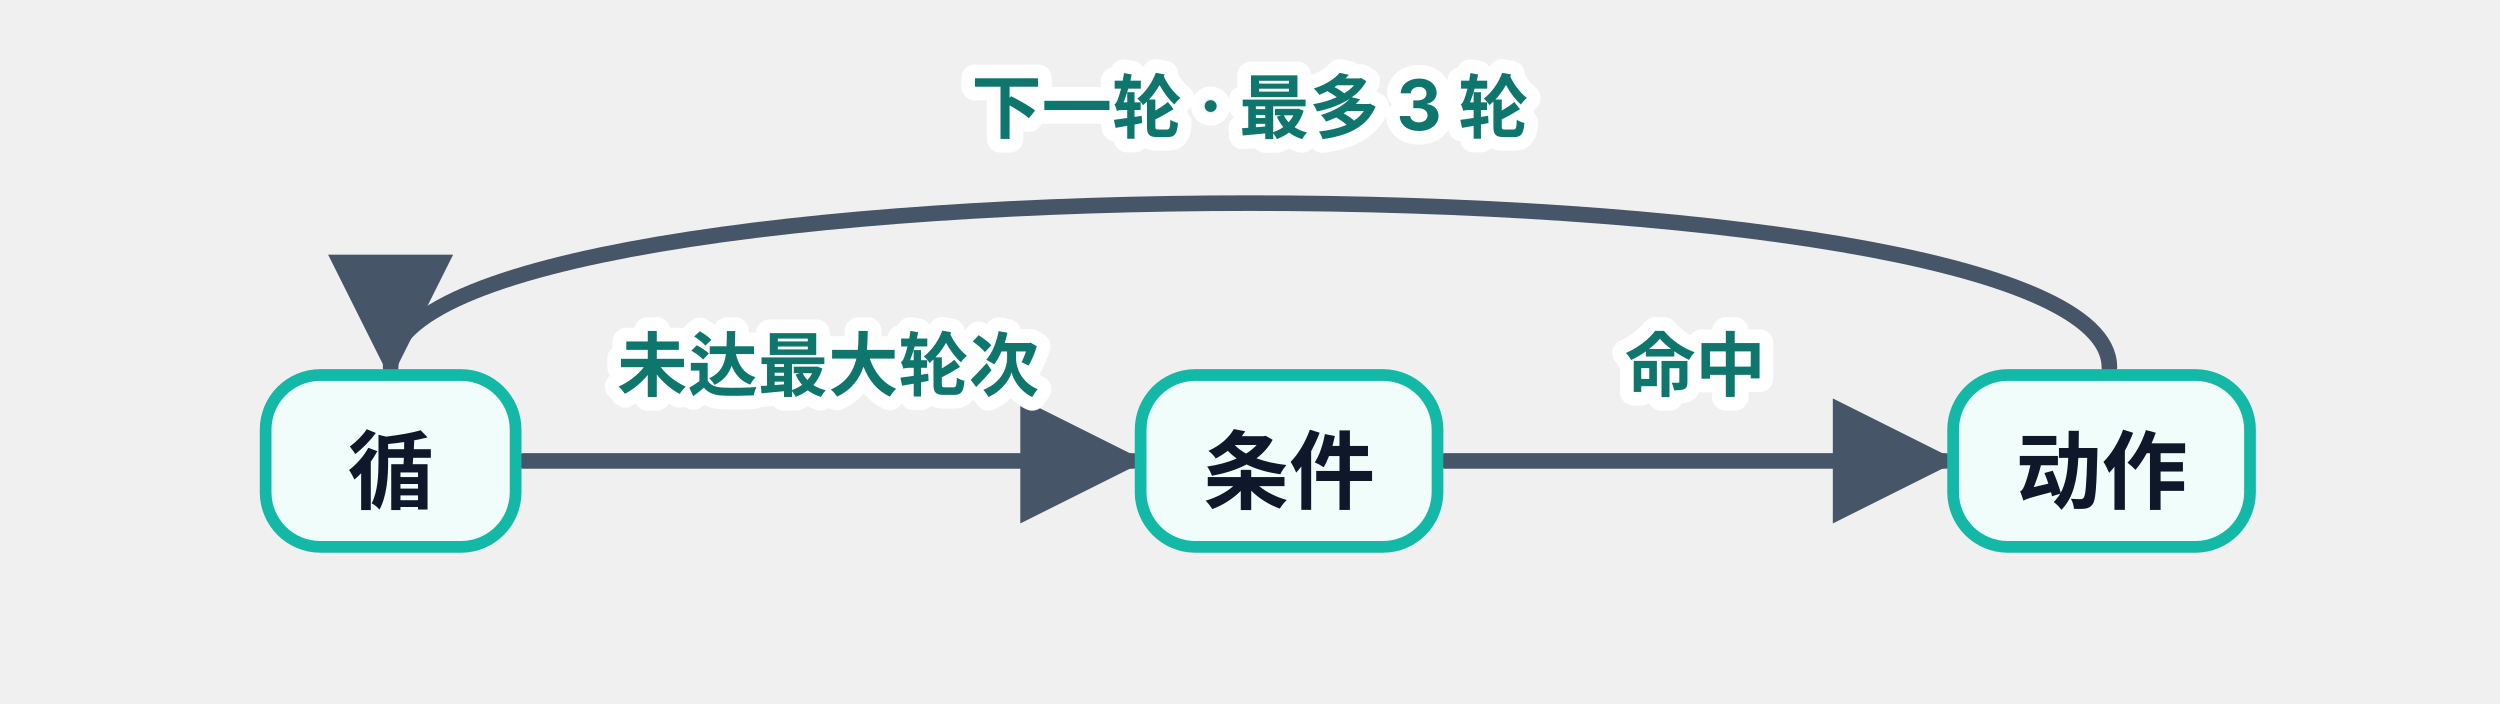
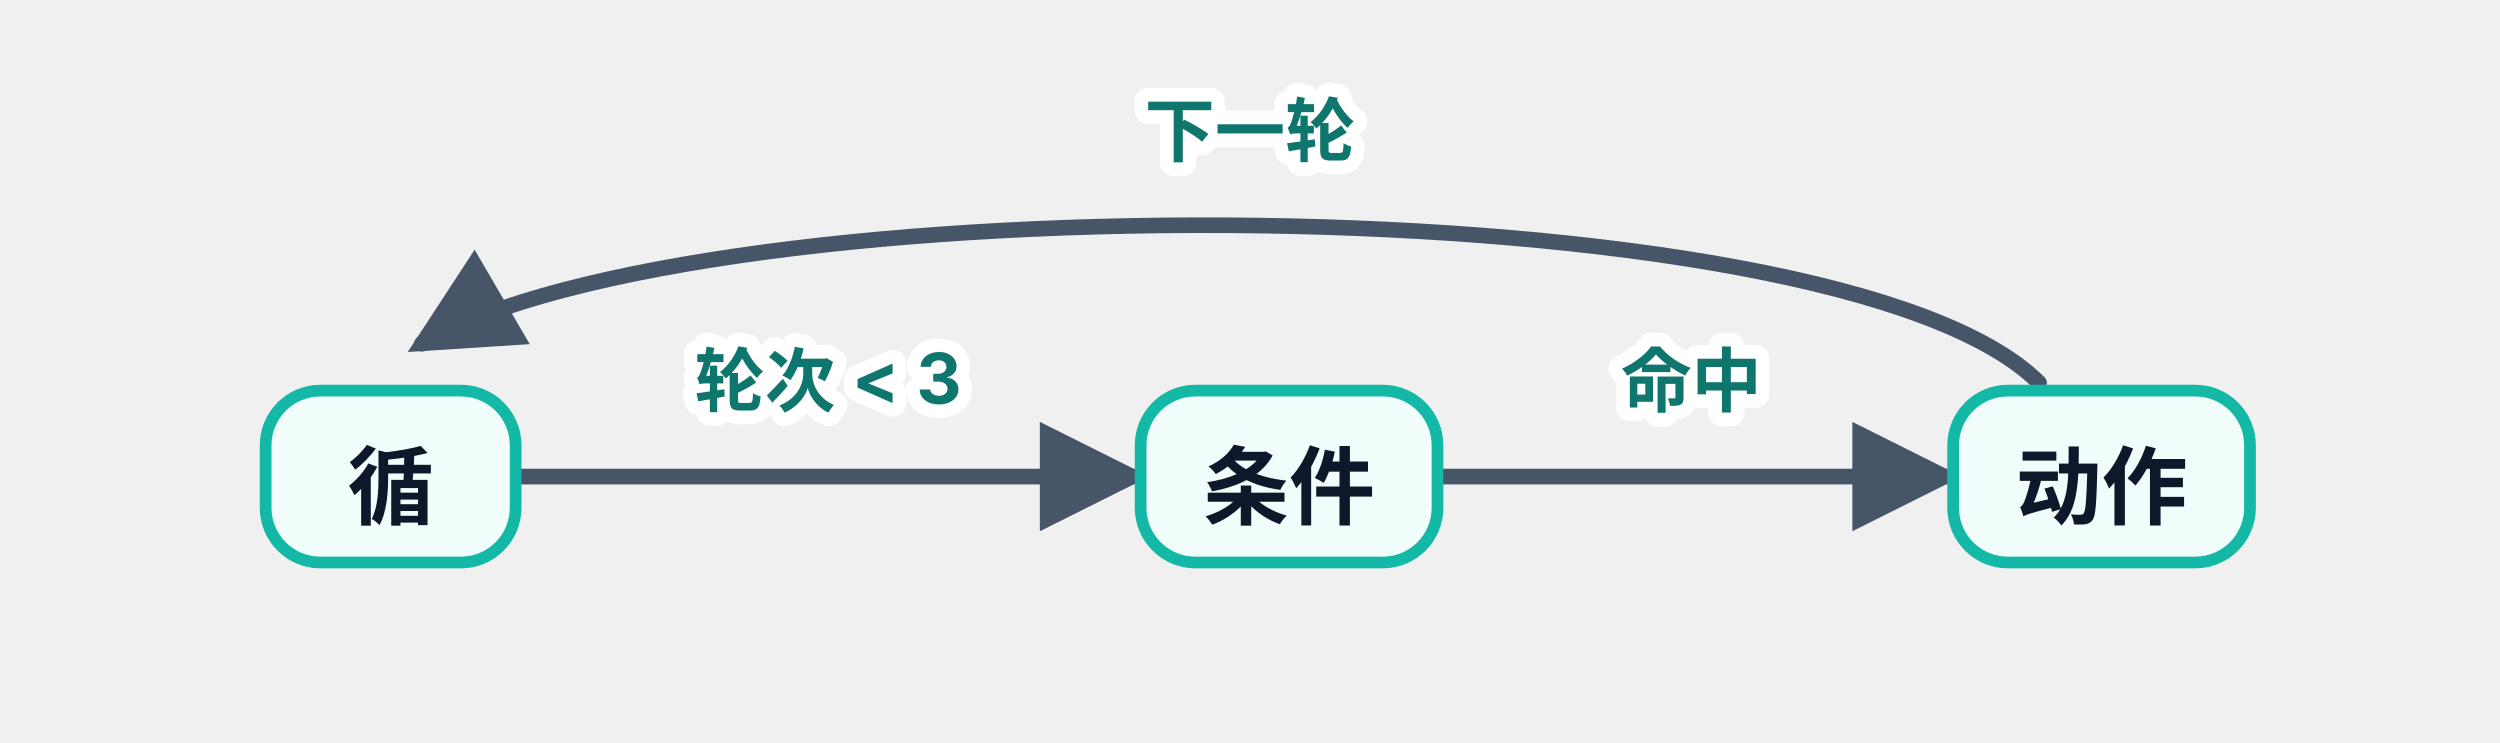
- <svg xmlns="http://www.w3.org/2000/svg" viewBox="0 0 640 180" role="img" aria-labelledby="title desc">
+ <svg xmlns="http://www.w3.org/2000/svg" viewBox="0 0 640 190" role="img" aria-labelledby="title desc">
  <defs>
-     <marker id="arrow" viewBox="0 0 10 10" refX="9" refY="5" markerWidth="8" markerHeight="8" orient="auto-start-reverse">
+     <marker id="arrow" viewBox="0 0 10 10" refX="8.5" refY="5" markerWidth="7" markerHeight="7" orient="auto-start-reverse">
      <path d="M 0 0 L 10 5 L 0 10 Z" fill="#475569" />
    </marker>
    <style>
            .edge { fill: none; stroke: #475569; stroke-width: 4; stroke-linecap: round; marker-end: url(#arrow); }
            .node { fill: #f0fdfa; stroke: #14b8a6; stroke-width: 3; }
            .label { fill: #0f172a; font: 600 22px -apple-system, BlinkMacSystemFont, "Segoe UI", sans-serif; text-anchor: middle; dominant-baseline: central; }
            .branch { fill: #0f766e; font: 700 18px -apple-system, BlinkMacSystemFont, "Segoe UI", sans-serif; paint-order: stroke; stroke: white; stroke-width: 7px; stroke-linejoin: round; text-anchor: middle; }
        </style>
  </defs>
-   <path class="edge" d="M 540 94 C 540 38, 100 38, 100 94" />
-   <path class="edge" d="M 134 118 L 290 118" />
-   <path class="edge" d="M 370 118 L 498 118" />
-   <text class="branch" x="212" y="100">未达最大轮次</text>
-   <text class="branch" x="434" y="100">命中</text>
-   <text class="branch" x="320" y="34">下一轮 · 最多 3 轮</text>
-   <rect class="node" x="68" y="96" width="64" height="44" rx="14" />
-   <rect class="node" x="292" y="96" width="76" height="44" rx="14" />
-   <rect class="node" x="500" y="96" width="76" height="44" rx="14" />
-   <text class="label" x="100" y="119">循</text>
-   <text class="label" x="330" y="119">条件</text>
-   <text class="label" x="538" y="119">动作</text>
+   <path class="edge" d="M 522 98 C 470 46, 180 46, 108 88" />
+   <path class="edge" d="M 132 122 L 290 122" />
+   <path class="edge" d="M 368 122 L 498 122" />
+   <text class="branch" x="212" y="104">轮次 &lt; 3</text>
+   <text class="branch" x="433" y="104">命中</text>
+   <text class="branch" x="320" y="40">下一轮</text>
+   <rect class="node" x="68" y="100" width="64" height="44" rx="14" />
+   <rect class="node" x="292" y="100" width="76" height="44" rx="14" />
+   <rect class="node" x="500" y="100" width="76" height="44" rx="14" />
+   <text class="label" x="100" y="123">循</text>
+   <text class="label" x="330" y="123">条件</text>
+   <text class="label" x="538" y="123">动作</text>
</svg>
